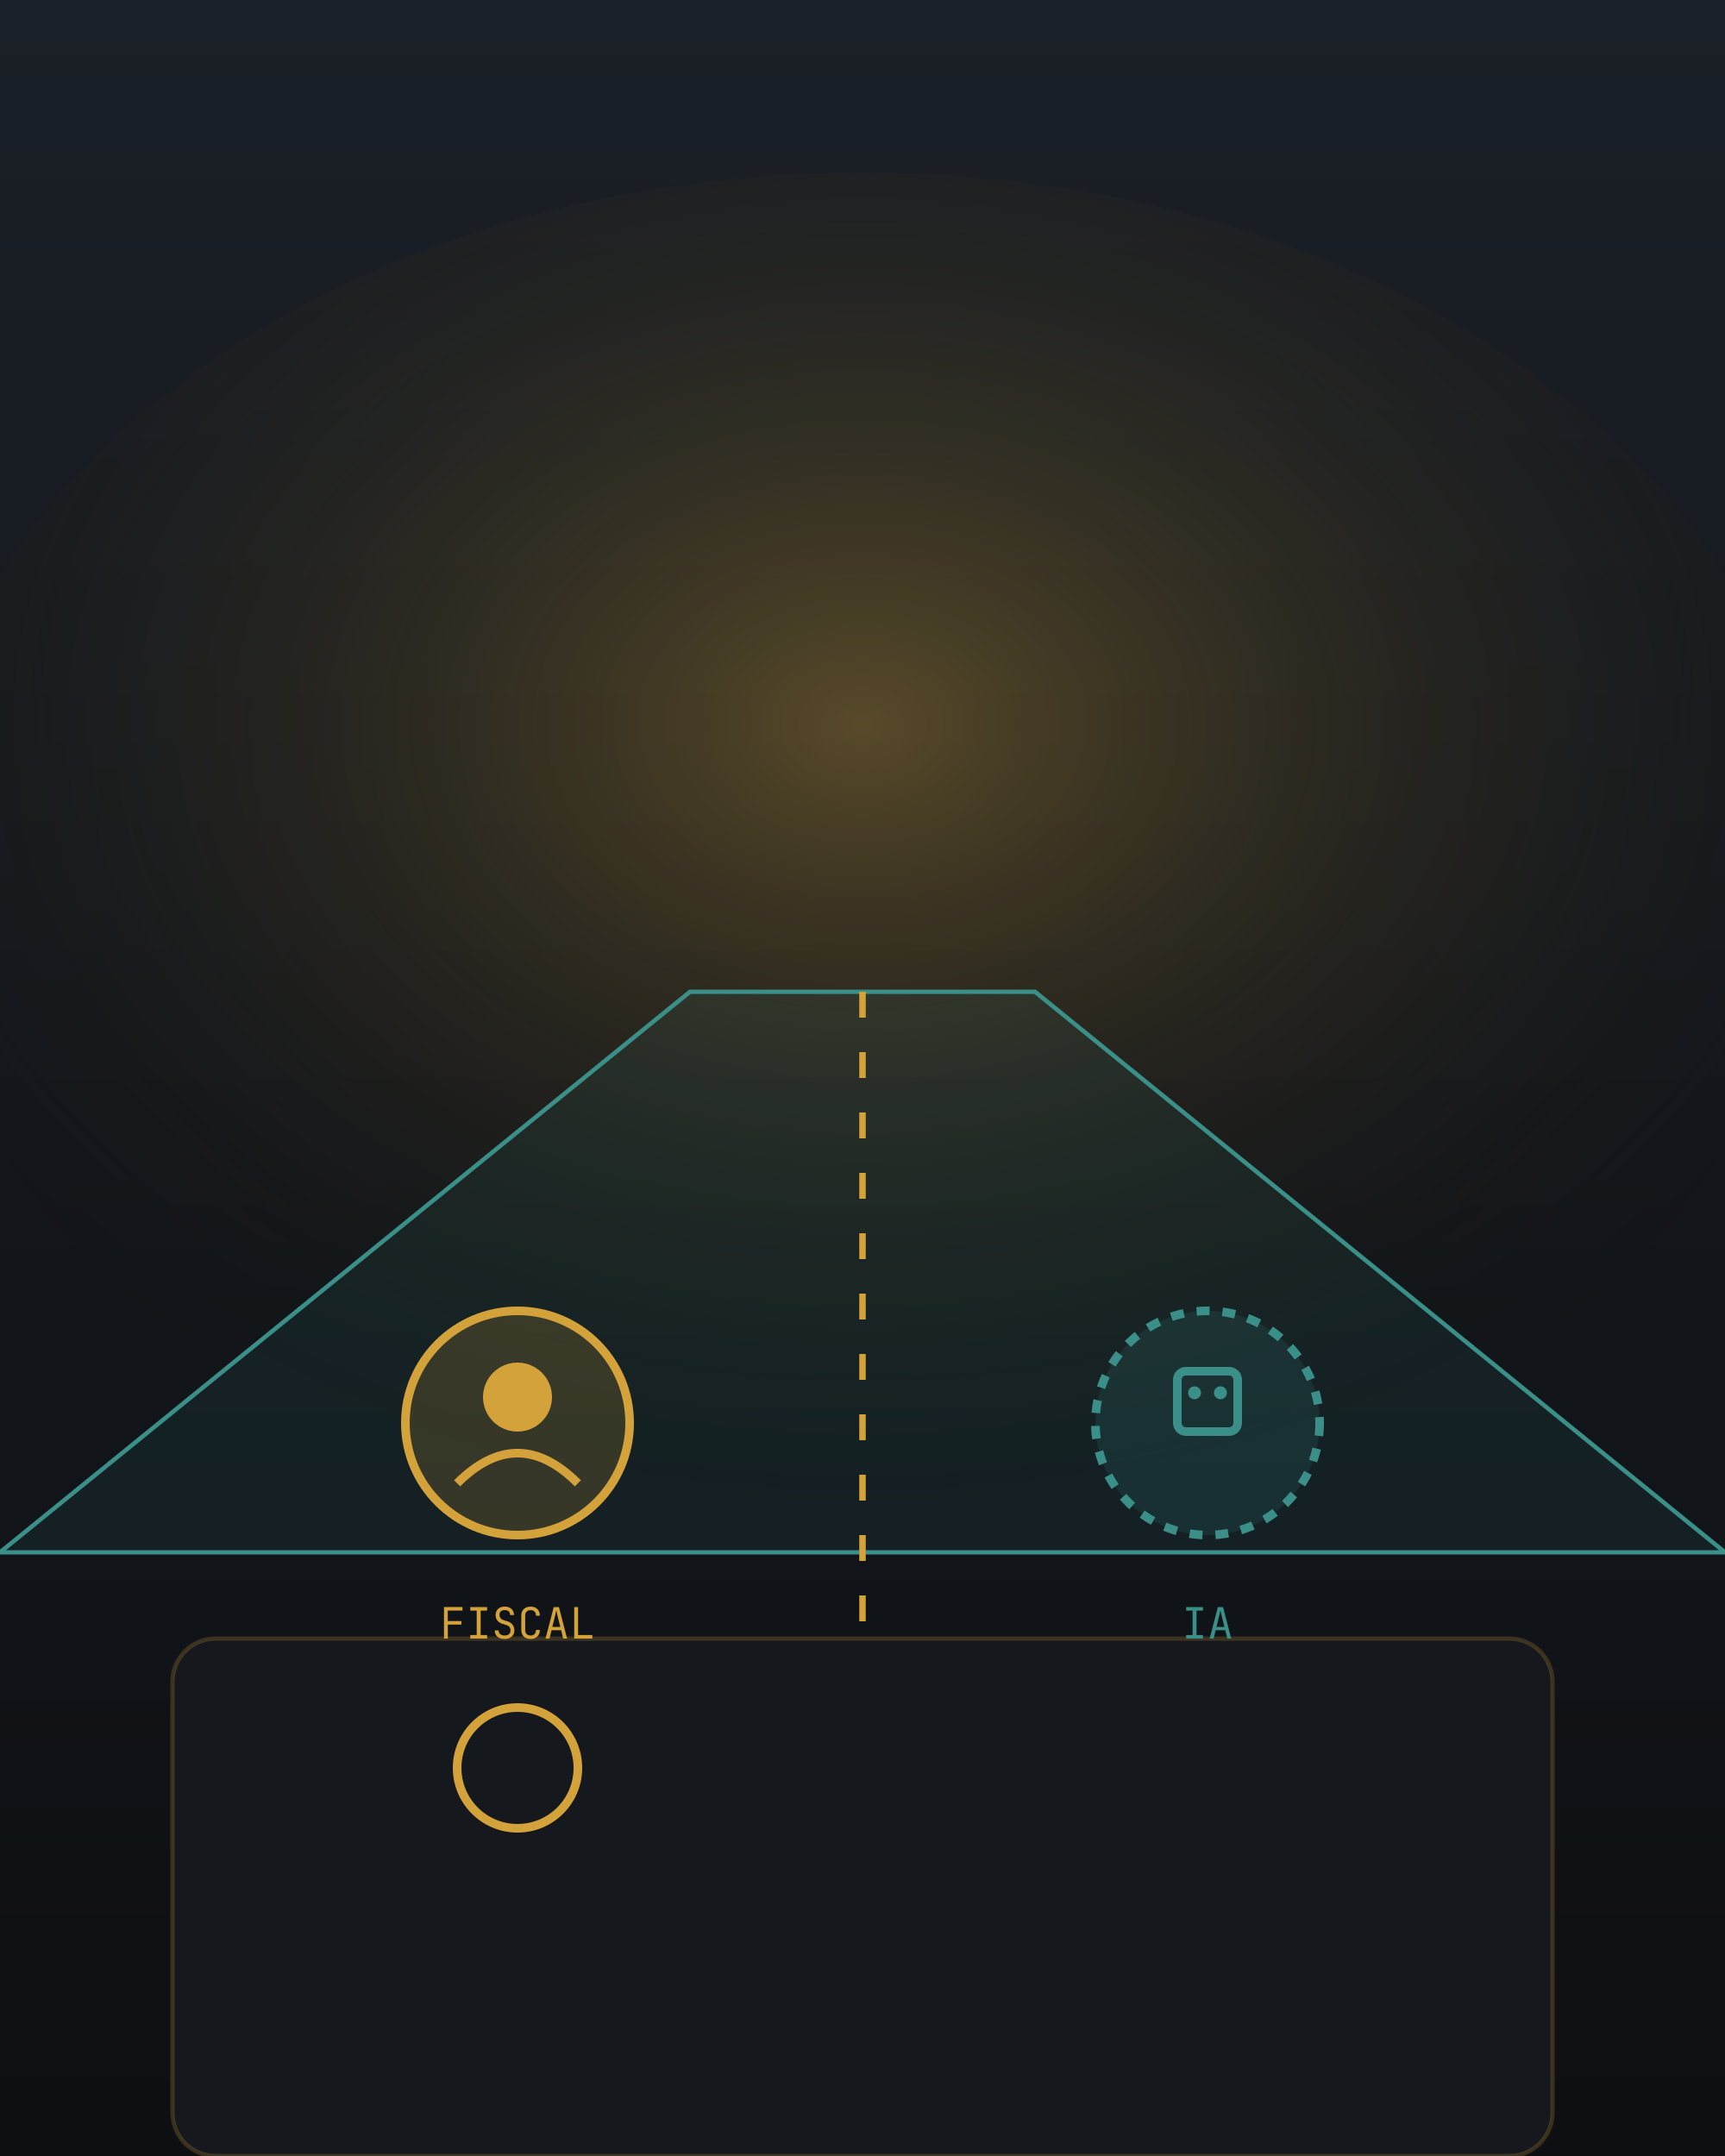
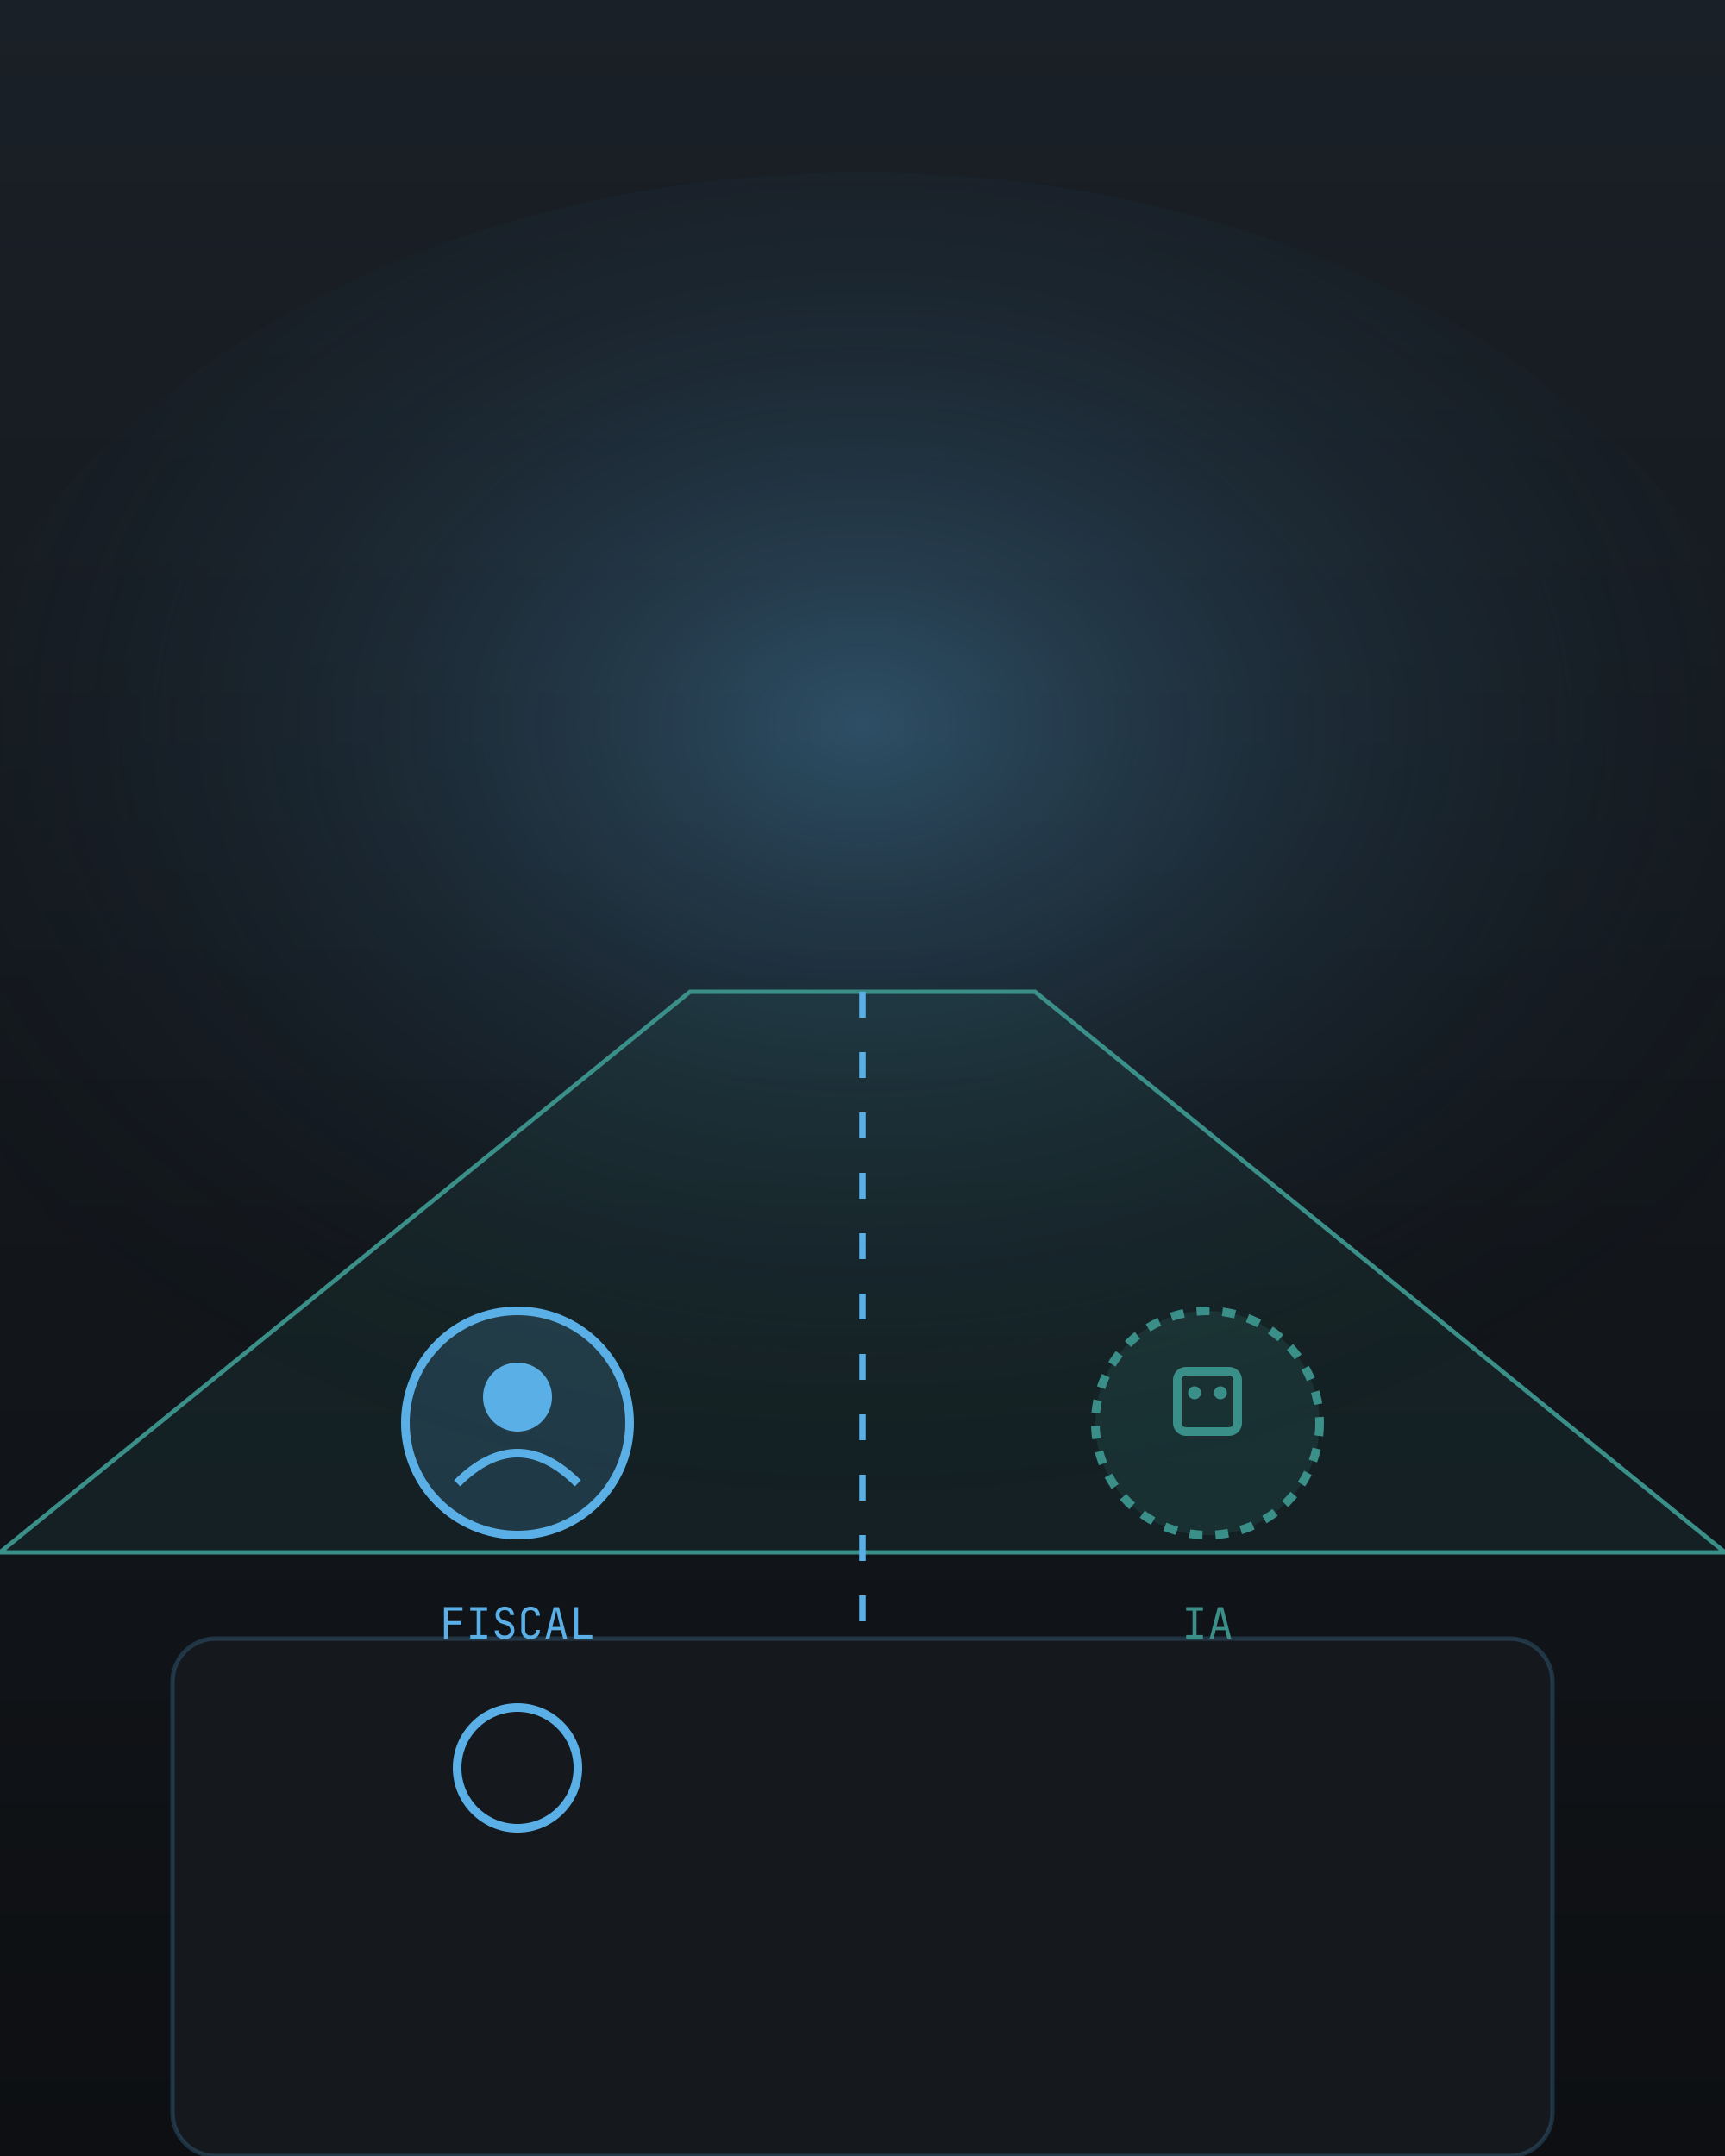
<svg xmlns="http://www.w3.org/2000/svg" viewBox="0 0 400 500" preserveAspectRatio="xMidYMid slice">
  <defs>
    <linearGradient id="sky" x1="0" y1="0" x2="0" y2="1">
      <stop offset="0" stop-color="#1a2027" />
      <stop offset="1" stop-color="#0d0f12" />
    </linearGradient>
    <radialGradient id="glow" cx="50%" cy="40%" r="60%">
-       <stop offset="0" stop-color="rgba(212,162,58,.35)" />
+       <stop offset="0" stop-color="rgba(90,176,230,.35)" />
      <stop offset="1" stop-color="transparent" />
    </radialGradient>
  </defs>
  <rect width="400" height="500" fill="url(#sky)" />
  <ellipse cx="200" cy="200" rx="220" ry="160" fill="url(#glow)" />
  <path d="M0 360 L160 230 L240 230 L400 360 Z" fill="rgba(58,143,136,.10)" stroke="#3a8f88" stroke-width="1" />
-   <line x1="200" y1="230" x2="200" y2="500" stroke="#d4a23a" stroke-width="1.5" stroke-dasharray="6 8" />
-   <rect x="40" y="380" width="320" height="120" rx="10" fill="#15181d" stroke="rgba(212,162,58,.22)" />
+   <line x1="200" y1="230" x2="200" y2="500" stroke="#5ab0e6" stroke-width="1.5" stroke-dasharray="6 8" />
+   <rect x="40" y="380" width="320" height="120" rx="10" fill="#15181d" stroke="rgba(90,176,230,.22)" />
  <g transform="translate(120,330)">
-     <circle cx="0" cy="0" r="26" fill="rgba(212,162,58,.18)" stroke="#d4a23a" stroke-width="2" />
-     <circle cx="0" cy="-6" r="8" fill="#d4a23a" />
-     <path d="M-14 14 Q0 0 14 14" fill="none" stroke="#d4a23a" stroke-width="2" />
-     <g fill="#d4a23a">
+     <circle cx="0" cy="0" r="26" fill="rgba(90,176,230,.18)" stroke="#5ab0e6" stroke-width="2" />
+     <circle cx="0" cy="-6" r="8" fill="#5ab0e6" />
+     <path d="M-14 14 Q0 0 14 14" fill="none" stroke="#5ab0e6" stroke-width="2" />
+     <g fill="#5ab0e6">
      <path transform="translate(-18.00 50.00) scale(0.01 -0.01)" d="M95 0V731H525V649H183V406H499V324H185V0Z" />
      <path transform="translate(-12.00 50.00) scale(0.01 -0.01)" d="M105 0V82H254V648H105V730H495V648H346V82H495V0Z" />
      <path transform="translate(-6.00 50.00) scale(0.01 -0.01)" d="M304 -10Q232 -10 180.5 14.0Q129 38 101.0 83.0Q73 128 72 190H162Q162 135 199.5 103.0Q237 71 304 71Q367 71 402.5 102.0Q438 133 438 188Q438 232 414.5 265.0Q391 298 347 311L248 342Q173 365 132.5 419.0Q92 473 92 546Q92 605 118.5 648.5Q145 692 193.0 716.5Q241 741 306 741Q402 741 460.0 687.5Q518 634 519 545H429Q429 599 396.5 629.5Q364 660 305 660Q247 660 214.5 632.0Q182 604 182 554Q182 509 206.0 476.0Q230 443 275 429L375 397Q448 374 488.0 319.0Q528 264 528 190Q528 130 500.0 85.0Q472 40 421.5 15.0Q371 -10 304 -10Z" />
      <path transform="translate(0.00 50.00) scale(0.01 -0.01)" d="M304 -10Q238 -10 189.5 15.0Q141 40 114.5 87.5Q88 135 88 200V530Q88 596 114.5 643.0Q141 690 189.5 715.0Q238 740 304 740Q370 740 418.0 714.5Q466 689 492.0 642.0Q518 595 518 530H428Q428 592 395.5 625.5Q363 659 304 659Q245 659 211.5 626.0Q178 593 178 531V200Q178 138 211.5 104.5Q245 71 304 71Q363 71 395.5 104.5Q428 138 428 200H518Q518 136 492.0 88.5Q466 41 418.0 15.5Q370 -10 304 -10Z" />
      <path transform="translate(6.00 50.00) scale(0.01 -0.01)" d="M50 0 240 730H361L550 0H459L411 194H190L142 0ZM208 270H392L336 495Q320 559 311.0 602.0Q302 645 300 658Q298 645 289.0 602.0Q280 559 264 496Z" />
      <path transform="translate(12.00 50.00) scale(0.01 -0.01)" d="M115 0V730H205V82H535V0Z" />
    </g>
  </g>
  <g transform="translate(280,330)">
    <circle cx="0" cy="0" r="26" fill="rgba(58,143,136,.15)" stroke="#3a8f88" stroke-width="2" stroke-dasharray="3 3" />
    <rect x="-7" y="-12" width="14" height="14" rx="2" fill="none" stroke="#3a8f88" stroke-width="2" />
    <circle cx="-3" cy="-7" r="1.5" fill="#3a8f88" />
    <circle cx="3" cy="-7" r="1.5" fill="#3a8f88" />
    <g fill="#3a8f88">
      <path transform="translate(-6.00 50.00) scale(0.01 -0.01)" d="M105 0V82H254V648H105V730H495V648H346V82H495V0Z" />
      <path transform="translate(0.00 50.00) scale(0.01 -0.01)" d="M50 0 240 730H361L550 0H459L411 194H190L142 0ZM208 270H392L336 495Q320 559 311.0 602.0Q302 645 300 658Q298 645 289.0 602.0Q280 559 264 496Z" />
    </g>
  </g>
-   <circle cx="120" cy="410" r="14" fill="none" stroke="#d4a23a" stroke-width="2" />
+   <circle cx="120" cy="410" r="14" fill="none" stroke="#5ab0e6" stroke-width="2" />
</svg>
